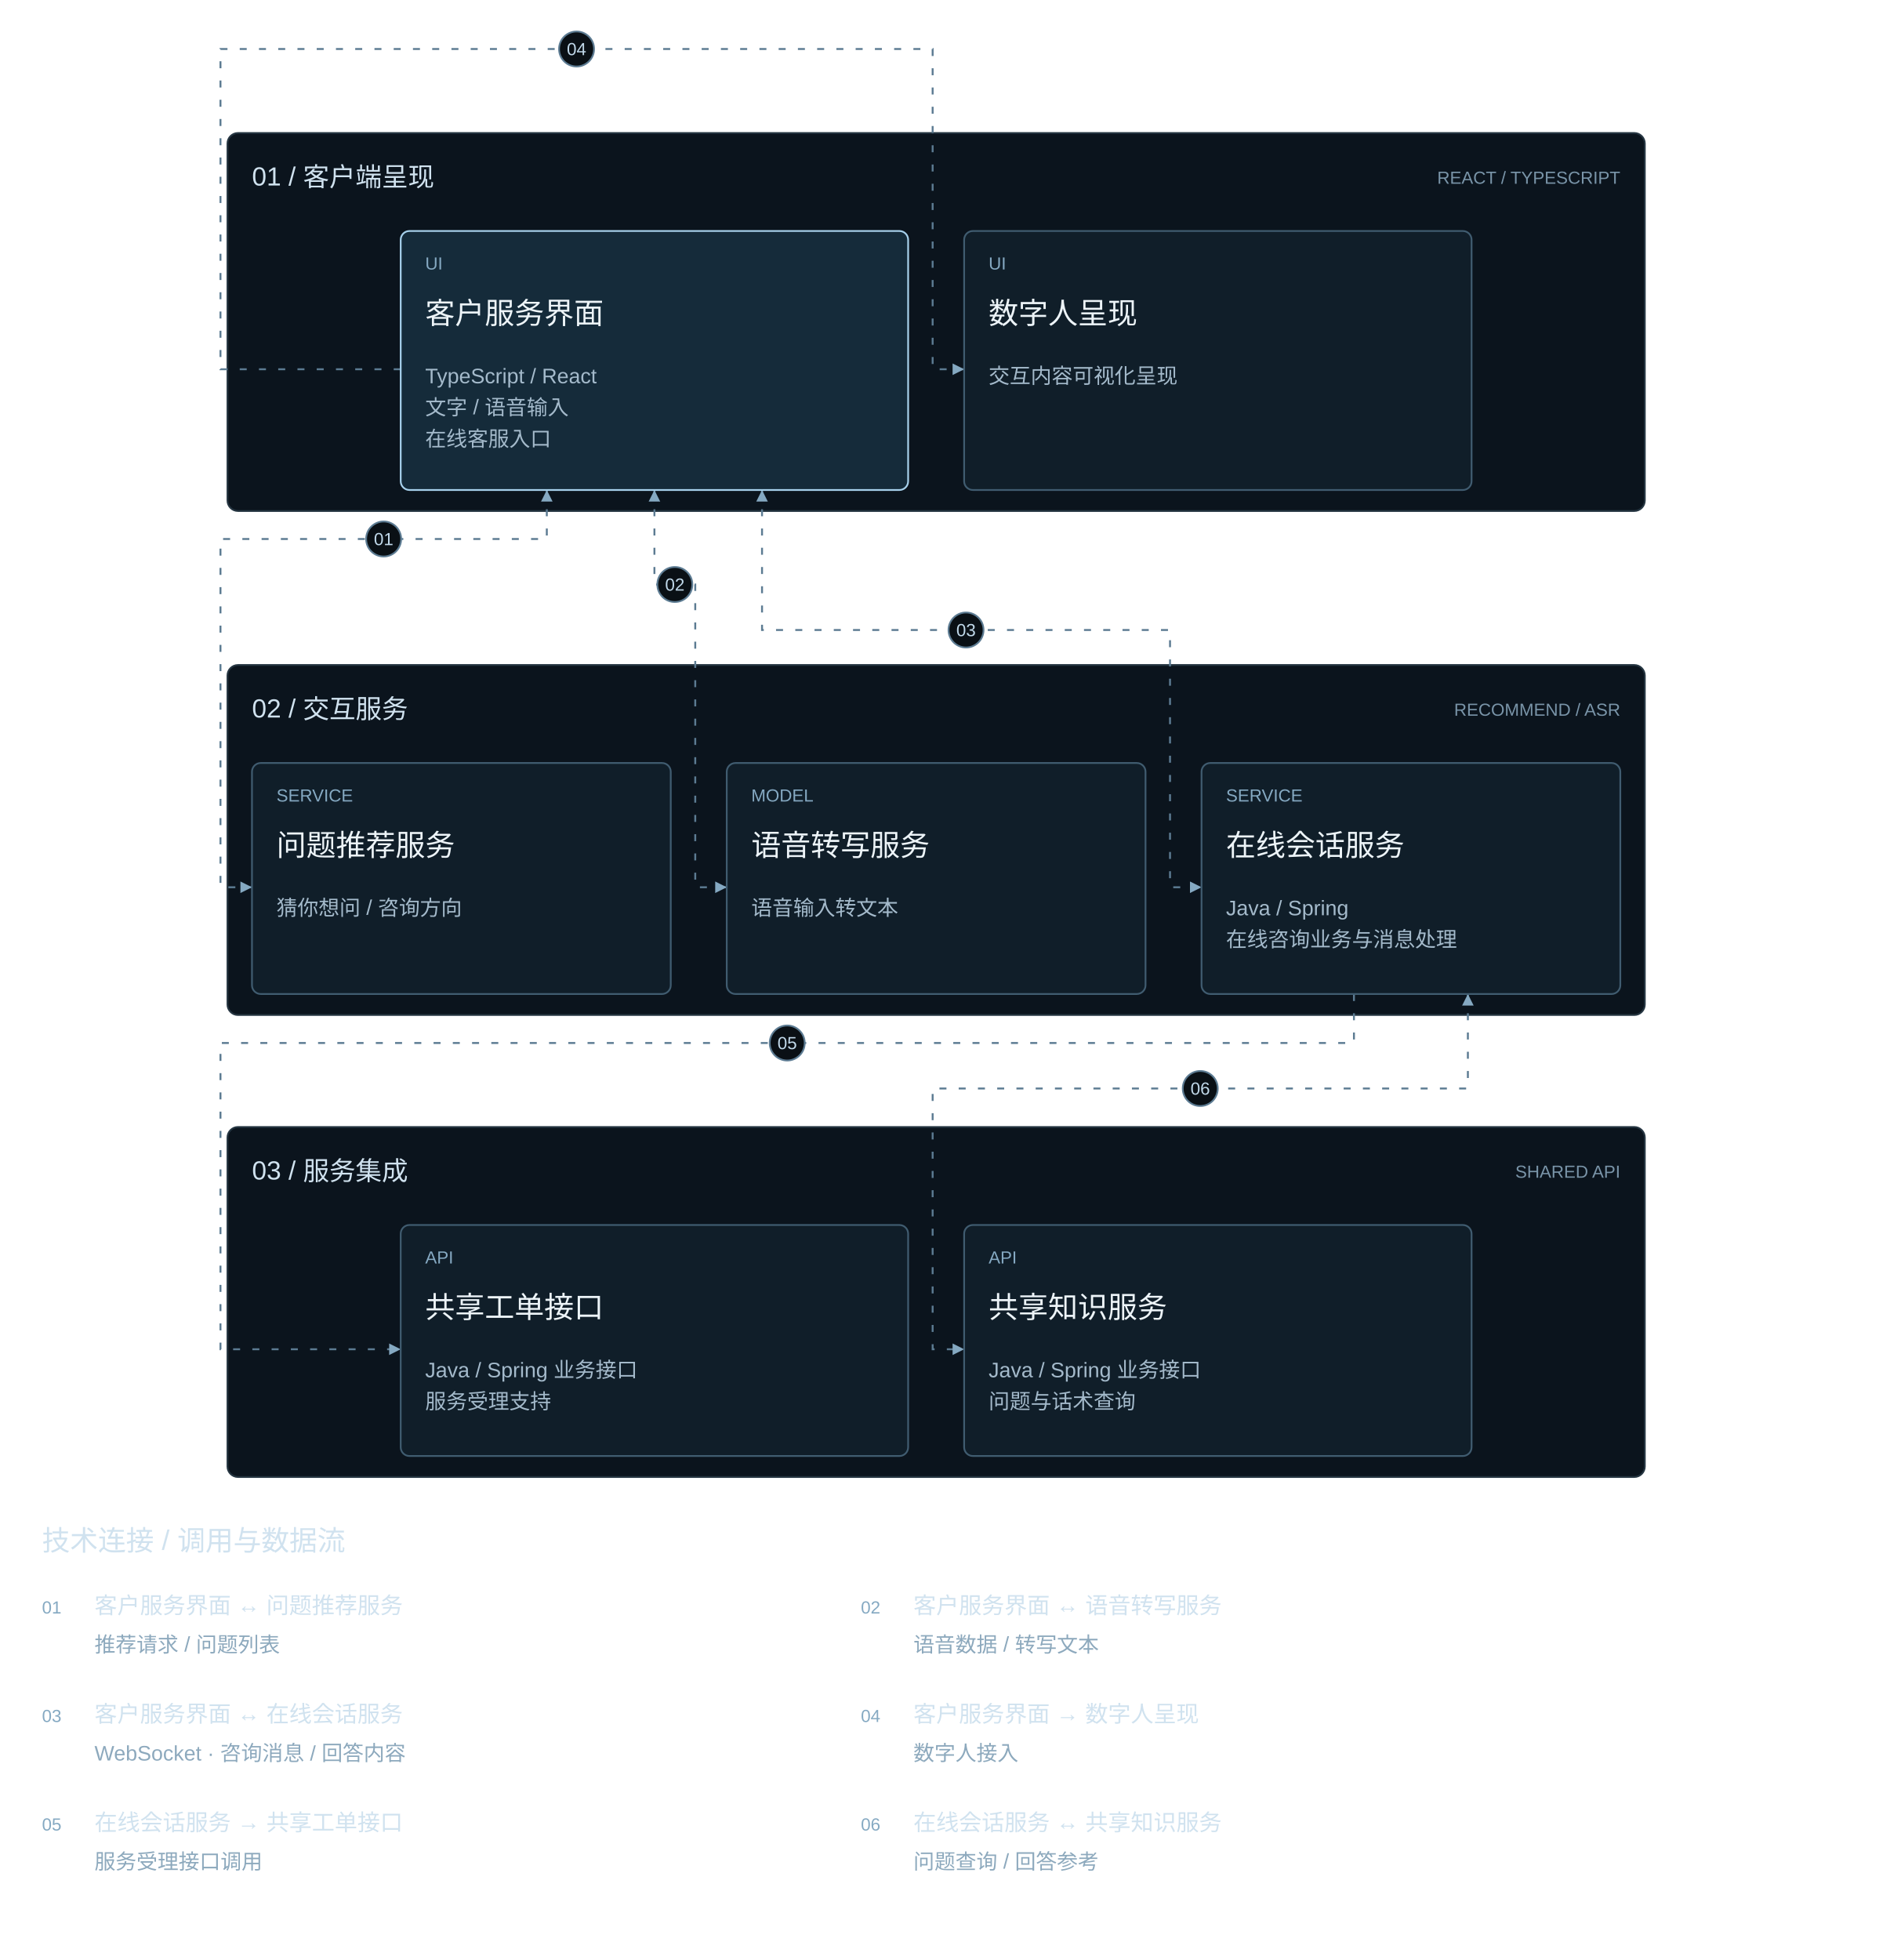
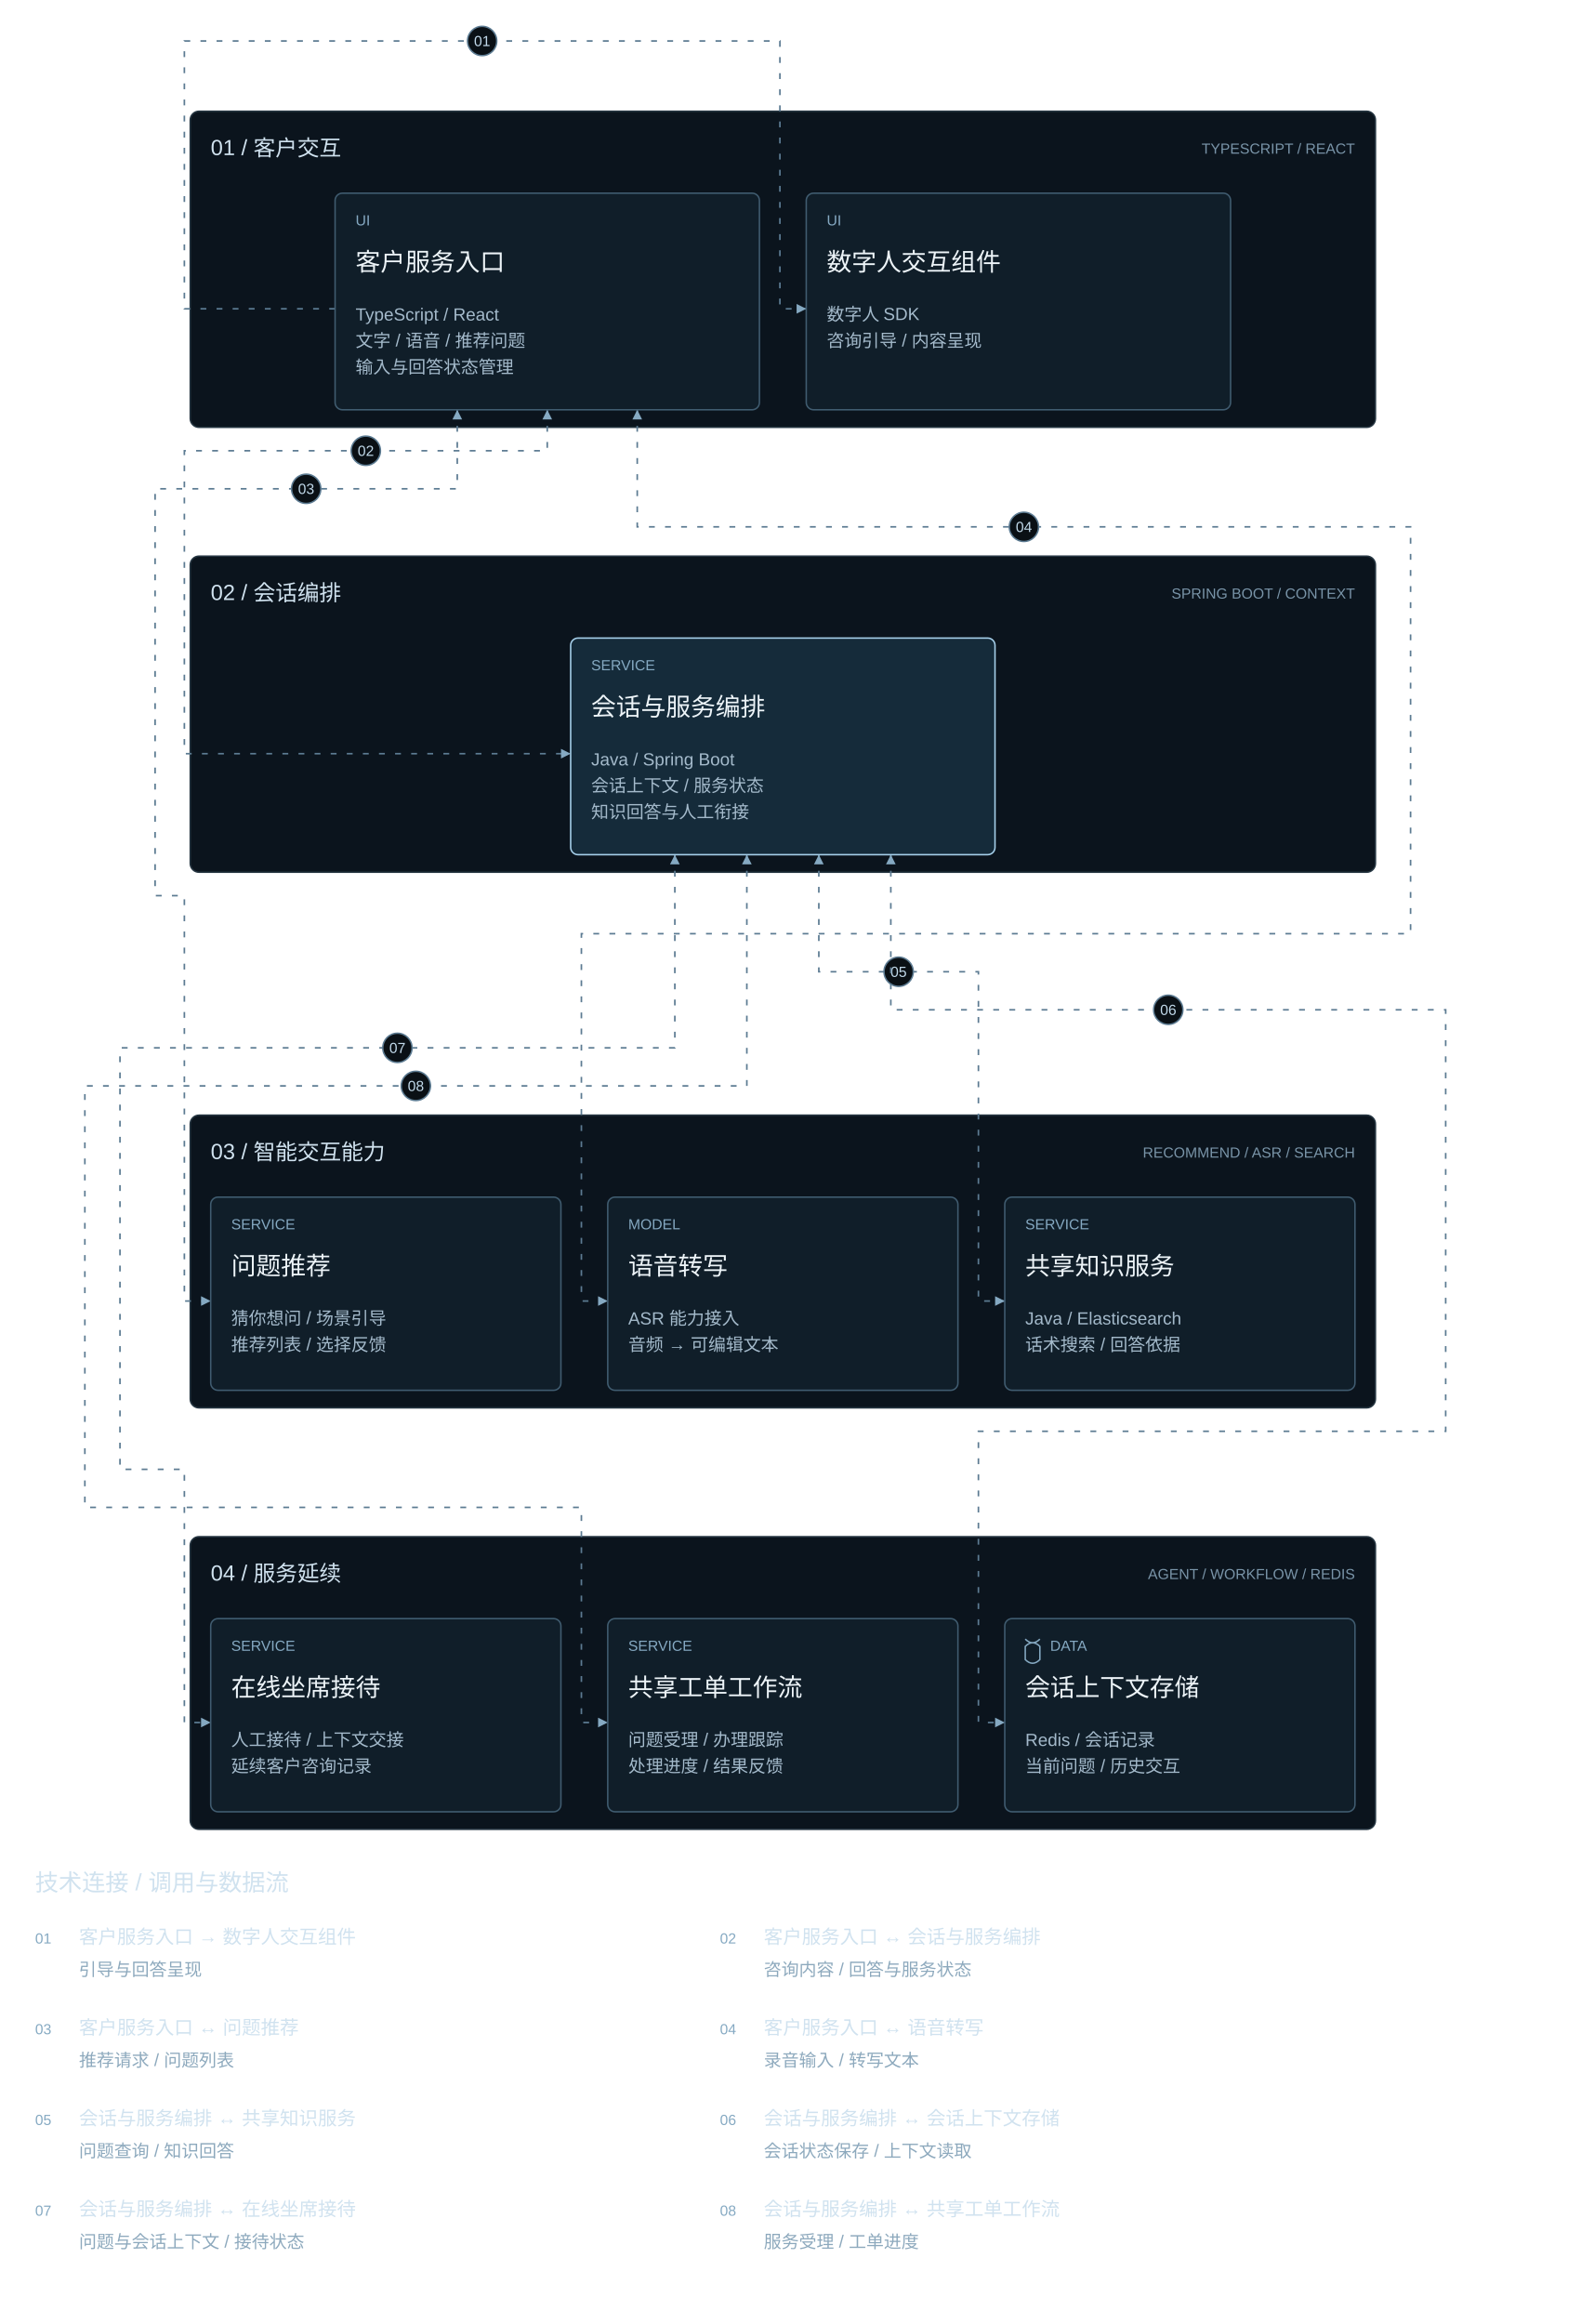
- <svg xmlns="http://www.w3.org/2000/svg" width="1080" height="1120" viewBox="0 0 1080 1120" preserveAspectRatio="xMidYMin meet" role="img" aria-labelledby="title-customer-service-digital-human" aria-describedby="desc-customer-service-digital-human" style="font-family:Arial,'PingFang SC','Microsoft YaHei',sans-serif;background:#0a1015">
+ <svg xmlns="http://www.w3.org/2000/svg" width="1080" height="1588" viewBox="0 0 1080 1588" preserveAspectRatio="xMidYMin meet" role="img" aria-labelledby="title-customer-service-digital-human" aria-describedby="desc-customer-service-digital-human" style="font-family:Arial,'PingFang SC','Microsoft YaHei',sans-serif;background:#0a1015">
  <style>.architecture-packet{pointer-events:none}svg[data-motion="paused"] .architecture-packet{visibility:hidden}@media(prefers-reduced-motion:reduce){.architecture-packet{display:none}}</style>
  <defs>
    <marker id="arrow-customer-service-digital-human" viewBox="0 0 10 10" refX="10" refY="5" markerWidth="6" markerHeight="6" orient="auto-start-reverse">
      <path d="M0 0 L10 5 L0 10" fill="#85a9c2" />
    </marker>
  </defs>
-   <g data-layer="ui">
+   <g data-layer="entry">
    <rect x="130" y="76" width="810" height="216" rx="6" fill="#0b141d" stroke="#253541" />
    <text x="144" y="106" fill="#d0e2ef" font-size="15" text-anchor="start">
-       <tspan x="144" dy="0">01 / 客户端呈现</tspan>
+       <tspan x="144" dy="0">01 / 客户交互</tspan>
    </text>
    <text x="926" y="105" fill="#7994a8" font-size="10" text-anchor="end">
-       <tspan x="926" dy="0">REACT / TYPESCRIPT</tspan>
-     </text>
-   </g>
-   <g data-layer="service">
-     <rect x="130" y="380" width="810" height="200" rx="6" fill="#0b141d" stroke="#253541" />
+       <tspan x="926" dy="0">TYPESCRIPT / REACT</tspan>
+     </text>
+   </g>
+   <g data-layer="session">
+     <rect x="130" y="380" width="810" height="216" rx="6" fill="#0b141d" stroke="#253541" />
    <text x="144" y="410" fill="#d0e2ef" font-size="15" text-anchor="start">
-       <tspan x="144" dy="0">02 / 交互服务</tspan>
+       <tspan x="144" dy="0">02 / 会话编排</tspan>
    </text>
    <text x="926" y="409" fill="#7994a8" font-size="10" text-anchor="end">
-       <tspan x="926" dy="0">RECOMMEND / ASR</tspan>
-     </text>
-   </g>
-   <g data-layer="shared">
-     <rect x="130" y="644" width="810" height="200" rx="6" fill="#0b141d" stroke="#253541" />
-     <text x="144" y="674" fill="#d0e2ef" font-size="15" text-anchor="start">
-       <tspan x="144" dy="0">03 / 服务集成</tspan>
-     </text>
-     <text x="926" y="673" fill="#7994a8" font-size="10" text-anchor="end">
-       <tspan x="926" dy="0">SHARED API</tspan>
+       <tspan x="926" dy="0">SPRING BOOT / CONTEXT</tspan>
+     </text>
+   </g>
+   <g data-layer="intelligence">
+     <rect x="130" y="762" width="810" height="200" rx="6" fill="#0b141d" stroke="#253541" />
+     <text x="144" y="792" fill="#d0e2ef" font-size="15" text-anchor="start">
+       <tspan x="144" dy="0">03 / 智能交互能力</tspan>
+     </text>
+     <text x="926" y="791" fill="#7994a8" font-size="10" text-anchor="end">
+       <tspan x="926" dy="0">RECOMMEND / ASR / SEARCH</tspan>
+     </text>
+   </g>
+   <g data-layer="continuation">
+     <rect x="130" y="1050" width="810" height="200" rx="6" fill="#0b141d" stroke="#253541" />
+     <text x="144" y="1080" fill="#d0e2ef" font-size="15" text-anchor="start">
+       <tspan x="144" dy="0">04 / 服务延续</tspan>
+     </text>
+     <text x="926" y="1079" fill="#7994a8" font-size="10" text-anchor="end">
+       <tspan x="926" dy="0">AGENT / WORKFLOW / REDIS</tspan>
    </text>
  </g>
  <g data-edge="01" data-kind="call">
-     <path class="architecture-route" d="M312.5 280 V308 H126 V507 H144" fill="none" stroke="#5c7b92" stroke-width="1.1" stroke-dasharray="4 7" marker-start="url(#arrow-customer-service-digital-human)" marker-end="url(#arrow-customer-service-digital-human)" />
-     <g class="architecture-packet packet-support" data-direction="forward" data-distance="431.5" data-speed="100" aria-hidden="true" opacity="0">
-       <circle r="7" fill="#efc896" opacity=".1" />
-       <circle r="4.5" fill="#efc896" opacity=".16" />
-       <path d="M0 -3.5 L3.5 0 L0 3.5 L-3.5 0 Z" fill="#efc896" />
-       <animateMotion path="M312.5 280 V308 H126 V507 H144" keyPoints="0;1" keyTimes="0;1" calcMode="linear" dur="4.315s" begin="-0s" repeatCount="indefinite" />
-       <animate attributeName="opacity" values="0;.72;.72;0" keyTimes="0;.03;.97;1" calcMode="linear" dur="4.315s" begin="-0s" repeatCount="indefinite" />
-     </g>
-     <g class="architecture-packet packet-support" data-direction="reverse" data-distance="431.5" data-speed="100" aria-hidden="true" opacity="0">
-       <circle r="7" fill="#efc896" opacity=".1" />
-       <circle r="4.5" fill="#efc896" opacity=".16" />
-       <path d="M0 -3.5 L3.5 0 L0 3.5 L-3.5 0 Z" fill="#efc896" />
-       <animateMotion path="M312.5 280 V308 H126 V507 H144" keyPoints="1;0" keyTimes="0;1" calcMode="linear" dur="4.315s" begin="-2.158s" repeatCount="indefinite" />
-       <animate attributeName="opacity" values="0;.72;.72;0" keyTimes="0;.03;.97;1" calcMode="linear" dur="4.315s" begin="-2.158s" repeatCount="indefinite" />
-     </g>
-     <circle cx="219.25" cy="308" r="10" fill="#0a1015" stroke="#5c7b92" />
-     <text x="219.25" y="311.5" fill="#c1d9ea" font-size="10" text-anchor="middle">
-       <tspan x="219.25" dy="0">01</tspan>
-     </text>
-   </g>
-   <g data-edge="02" data-kind="call">
-     <path class="architecture-route" d="M374 280 V334 H397.333 V507 H415.333" fill="none" stroke="#5c7b92" stroke-width="1.1" stroke-dasharray="4 7" marker-start="url(#arrow-customer-service-digital-human)" marker-end="url(#arrow-customer-service-digital-human)" />
-     <g class="architecture-packet packet-support" data-direction="forward" data-distance="268.33333333333337" data-speed="100" aria-hidden="true" opacity="0">
-       <circle r="7" fill="#efc896" opacity=".1" />
-       <circle r="4.5" fill="#efc896" opacity=".16" />
-       <path d="M0 -3.5 L3.5 0 L0 3.5 L-3.5 0 Z" fill="#efc896" />
-       <animateMotion path="M374 280 V334 H397.333 V507 H415.333" keyPoints="0;1" keyTimes="0;1" calcMode="linear" dur="2.683s" begin="-1.025s" repeatCount="indefinite" />
-       <animate attributeName="opacity" values="0;.72;.72;0" keyTimes="0;.03;.97;1" calcMode="linear" dur="2.683s" begin="-1.025s" repeatCount="indefinite" />
-     </g>
-     <g class="architecture-packet packet-support" data-direction="reverse" data-distance="268.33333333333337" data-speed="100" aria-hidden="true" opacity="0">
-       <circle r="7" fill="#efc896" opacity=".1" />
-       <circle r="4.5" fill="#efc896" opacity=".16" />
-       <path d="M0 -3.5 L3.5 0 L0 3.5 L-3.5 0 Z" fill="#efc896" />
-       <animateMotion path="M374 280 V334 H397.333 V507 H415.333" keyPoints="1;0" keyTimes="0;1" calcMode="linear" dur="2.683s" begin="-2.367s" repeatCount="indefinite" />
-       <animate attributeName="opacity" values="0;.72;.72;0" keyTimes="0;.03;.97;1" calcMode="linear" dur="2.683s" begin="-2.367s" repeatCount="indefinite" />
-     </g>
-     <circle cx="385.667" cy="334" r="10" fill="#0a1015" stroke="#5c7b92" />
-     <text x="385.667" y="337.5" fill="#c1d9ea" font-size="10" text-anchor="middle">
-       <tspan x="385.667" dy="0">02</tspan>
-     </text>
-   </g>
-   <g data-edge="03" data-kind="call">
-     <path class="architecture-route" d="M435.5 280 V360 H668.667 V507 H686.667" fill="none" stroke="#5c7b92" stroke-width="1.1" stroke-dasharray="4 7" marker-start="url(#arrow-customer-service-digital-human)" marker-end="url(#arrow-customer-service-digital-human)" />
-     <g class="architecture-packet packet-support" data-direction="forward" data-distance="478.16666666666674" data-speed="100" aria-hidden="true" opacity="0">
-       <circle r="7" fill="#efc896" opacity=".1" />
-       <circle r="4.5" fill="#efc896" opacity=".16" />
-       <path d="M0 -3.5 L3.5 0 L0 3.5 L-3.5 0 Z" fill="#efc896" />
-       <animateMotion path="M435.5 280 V360 H668.667 V507 H686.667" keyPoints="0;1" keyTimes="0;1" calcMode="linear" dur="4.782s" begin="-3.653s" repeatCount="indefinite" />
-       <animate attributeName="opacity" values="0;.72;.72;0" keyTimes="0;.03;.97;1" calcMode="linear" dur="4.782s" begin="-3.653s" repeatCount="indefinite" />
-     </g>
-     <g class="architecture-packet packet-support" data-direction="reverse" data-distance="478.16666666666674" data-speed="100" aria-hidden="true" opacity="0">
-       <circle r="7" fill="#efc896" opacity=".1" />
-       <circle r="4.5" fill="#efc896" opacity=".16" />
-       <path d="M0 -3.5 L3.5 0 L0 3.5 L-3.5 0 Z" fill="#efc896" />
-       <animateMotion path="M435.5 280 V360 H668.667 V507 H686.667" keyPoints="1;0" keyTimes="0;1" calcMode="linear" dur="4.782s" begin="-1.262s" repeatCount="indefinite" />
-       <animate attributeName="opacity" values="0;.72;.72;0" keyTimes="0;.03;.97;1" calcMode="linear" dur="4.782s" begin="-1.262s" repeatCount="indefinite" />
-     </g>
-     <circle cx="552.083" cy="360" r="10" fill="#0a1015" stroke="#5c7b92" />
-     <text x="552.083" y="363.5" fill="#c1d9ea" font-size="10" text-anchor="middle">
-       <tspan x="552.083" dy="0">03</tspan>
-     </text>
-   </g>
-   <g data-edge="04" data-kind="call">
    <path class="architecture-route" d="M229 211 H126 V28 H533 V211 H551" fill="none" stroke="#5c7b92" stroke-width="1.1" stroke-dasharray="4 7" marker-end="url(#arrow-customer-service-digital-human)" />
    <g class="architecture-packet packet-support" data-direction="forward" data-distance="894" data-speed="100" aria-hidden="true" opacity="0">
      <circle r="7" fill="#efc896" opacity=".1" />
      <circle r="4.5" fill="#efc896" opacity=".16" />
      <path d="M0 -3.5 L3.5 0 L0 3.5 L-3.5 0 Z" fill="#efc896" />
-       <animateMotion path="M229 211 H126 V28 H533 V211 H551" keyPoints="0;1" keyTimes="0;1" calcMode="linear" dur="8.94s" begin="-1.304s" repeatCount="indefinite" />
-       <animate attributeName="opacity" values="0;.72;.72;0" keyTimes="0;.03;.97;1" calcMode="linear" dur="8.94s" begin="-1.304s" repeatCount="indefinite" />
+       <animateMotion path="M229 211 H126 V28 H533 V211 H551" keyPoints="0;1" keyTimes="0;1" calcMode="linear" dur="8.94s" begin="-0s" repeatCount="indefinite" />
+       <animate attributeName="opacity" values="0;.72;.72;0" keyTimes="0;.03;.97;1" calcMode="linear" dur="8.94s" begin="-0s" repeatCount="indefinite" />
    </g>
    <circle cx="329.5" cy="28" r="10" fill="#0a1015" stroke="#5c7b92" />
    <text x="329.5" y="31.5" fill="#c1d9ea" font-size="10" text-anchor="middle">
-       <tspan x="329.5" dy="0">04</tspan>
+       <tspan x="329.5" dy="0">01</tspan>
+     </text>
+   </g>
+   <g data-edge="02" data-kind="call">
+     <path class="architecture-route" d="M374 280 V308 H126 V515 H390" fill="none" stroke="#5c7b92" stroke-width="1.1" stroke-dasharray="4 7" marker-start="url(#arrow-customer-service-digital-human)" marker-end="url(#arrow-customer-service-digital-human)" />
+     <g class="architecture-packet packet-support" data-direction="forward" data-distance="747" data-speed="100" aria-hidden="true" opacity="0">
+       <circle r="7" fill="#efc896" opacity=".1" />
+       <circle r="4.5" fill="#efc896" opacity=".16" />
+       <path d="M0 -3.5 L3.5 0 L0 3.5 L-3.5 0 Z" fill="#efc896" />
+       <animateMotion path="M374 280 V308 H126 V515 H390" keyPoints="0;1" keyTimes="0;1" calcMode="linear" dur="7.47s" begin="-2.853s" repeatCount="indefinite" />
+       <animate attributeName="opacity" values="0;.72;.72;0" keyTimes="0;.03;.97;1" calcMode="linear" dur="7.47s" begin="-2.853s" repeatCount="indefinite" />
+     </g>
+     <g class="architecture-packet packet-support" data-direction="reverse" data-distance="747" data-speed="100" aria-hidden="true" opacity="0">
+       <circle r="7" fill="#efc896" opacity=".1" />
+       <circle r="4.5" fill="#efc896" opacity=".16" />
+       <path d="M0 -3.5 L3.5 0 L0 3.5 L-3.5 0 Z" fill="#efc896" />
+       <animateMotion path="M374 280 V308 H126 V515 H390" keyPoints="1;0" keyTimes="0;1" calcMode="linear" dur="7.47s" begin="-6.588s" repeatCount="indefinite" />
+       <animate attributeName="opacity" values="0;.72;.72;0" keyTimes="0;.03;.97;1" calcMode="linear" dur="7.47s" begin="-6.588s" repeatCount="indefinite" />
+     </g>
+     <circle cx="250" cy="308" r="10" fill="#0a1015" stroke="#5c7b92" />
+     <text x="250" y="311.5" fill="#c1d9ea" font-size="10" text-anchor="middle">
+       <tspan x="250" dy="0">02</tspan>
+     </text>
+   </g>
+   <g data-edge="03" data-kind="call">
+     <path class="architecture-route" d="M312.5 280 V334 H106 V612 H126 V889 H144" fill="none" stroke="#5c7b92" stroke-width="1.1" stroke-dasharray="4 7" marker-start="url(#arrow-customer-service-digital-human)" marker-end="url(#arrow-customer-service-digital-human)" />
+     <g class="architecture-packet packet-support" data-direction="forward" data-distance="853.5" data-speed="100" aria-hidden="true" opacity="0">
+       <circle r="7" fill="#efc896" opacity=".1" />
+       <circle r="4.5" fill="#efc896" opacity=".16" />
+       <path d="M0 -3.5 L3.5 0 L0 3.5 L-3.5 0 Z" fill="#efc896" />
+       <animateMotion path="M312.5 280 V334 H106 V612 H126 V889 H144" keyPoints="0;1" keyTimes="0;1" calcMode="linear" dur="8.535s" begin="-6.52s" repeatCount="indefinite" />
+       <animate attributeName="opacity" values="0;.72;.72;0" keyTimes="0;.03;.97;1" calcMode="linear" dur="8.535s" begin="-6.52s" repeatCount="indefinite" />
+     </g>
+     <g class="architecture-packet packet-support" data-direction="reverse" data-distance="853.5" data-speed="100" aria-hidden="true" opacity="0">
+       <circle r="7" fill="#efc896" opacity=".1" />
+       <circle r="4.5" fill="#efc896" opacity=".16" />
+       <path d="M0 -3.5 L3.5 0 L0 3.5 L-3.5 0 Z" fill="#efc896" />
+       <animateMotion path="M312.5 280 V334 H106 V612 H126 V889 H144" keyPoints="1;0" keyTimes="0;1" calcMode="linear" dur="8.535s" begin="-2.253s" repeatCount="indefinite" />
+       <animate attributeName="opacity" values="0;.72;.72;0" keyTimes="0;.03;.97;1" calcMode="linear" dur="8.535s" begin="-2.253s" repeatCount="indefinite" />
+     </g>
+     <circle cx="209.25" cy="334" r="10" fill="#0a1015" stroke="#5c7b92" />
+     <text x="209.25" y="337.5" fill="#c1d9ea" font-size="10" text-anchor="middle">
+       <tspan x="209.25" dy="0">03</tspan>
+     </text>
+   </g>
+   <g data-edge="04" data-kind="call">
+     <path class="architecture-route" d="M435.5 280 V360 H964 V638 H397.333 V889 H415.333" fill="none" stroke="#5c7b92" stroke-width="1.1" stroke-dasharray="4 7" marker-start="url(#arrow-customer-service-digital-human)" marker-end="url(#arrow-customer-service-digital-human)" />
+     <g class="architecture-packet packet-support" data-direction="forward" data-distance="1722.1666666666665" data-speed="100" aria-hidden="true" opacity="0">
+       <circle r="7" fill="#efc896" opacity=".1" />
+       <circle r="4.5" fill="#efc896" opacity=".16" />
+       <path d="M0 -3.5 L3.5 0 L0 3.5 L-3.5 0 Z" fill="#efc896" />
+       <animateMotion path="M435.5 280 V360 H964 V638 H397.333 V889 H415.333" keyPoints="0;1" keyTimes="0;1" calcMode="linear" dur="17.222s" begin="-2.513s" repeatCount="indefinite" />
+       <animate attributeName="opacity" values="0;.72;.72;0" keyTimes="0;.03;.97;1" calcMode="linear" dur="17.222s" begin="-2.513s" repeatCount="indefinite" />
+     </g>
+     <g class="architecture-packet packet-support" data-direction="reverse" data-distance="1722.1666666666665" data-speed="100" aria-hidden="true" opacity="0">
+       <circle r="7" fill="#efc896" opacity=".1" />
+       <circle r="4.5" fill="#efc896" opacity=".16" />
+       <path d="M0 -3.5 L3.5 0 L0 3.5 L-3.5 0 Z" fill="#efc896" />
+       <animateMotion path="M435.5 280 V360 H964 V638 H397.333 V889 H415.333" keyPoints="1;0" keyTimes="0;1" calcMode="linear" dur="17.222s" begin="-11.123s" repeatCount="indefinite" />
+       <animate attributeName="opacity" values="0;.72;.72;0" keyTimes="0;.03;.97;1" calcMode="linear" dur="17.222s" begin="-11.123s" repeatCount="indefinite" />
+     </g>
+     <circle cx="699.75" cy="360" r="10" fill="#0a1015" stroke="#5c7b92" />
+     <text x="699.75" y="363.5" fill="#c1d9ea" font-size="10" text-anchor="middle">
+       <tspan x="699.75" dy="0">04</tspan>
    </text>
  </g>
  <g data-edge="05" data-kind="call">
-     <path class="architecture-route" d="M773.778 568 V596 H126 V771 H229" fill="none" stroke="#5c7b92" stroke-width="1.1" stroke-dasharray="4 7" marker-end="url(#arrow-customer-service-digital-human)" />
-     <g class="architecture-packet packet-support" data-direction="forward" data-distance="953.7777777777778" data-speed="100" aria-hidden="true" opacity="0">
-       <circle r="7" fill="#efc896" opacity=".1" />
-       <circle r="4.5" fill="#efc896" opacity=".16" />
-       <path d="M0 -3.5 L3.5 0 L0 3.5 L-3.5 0 Z" fill="#efc896" />
-       <animateMotion path="M773.778 568 V596 H126 V771 H229" keyPoints="0;1" keyTimes="0;1" calcMode="linear" dur="9.538s" begin="-5.035s" repeatCount="indefinite" />
-       <animate attributeName="opacity" values="0;.72;.72;0" keyTimes="0;.03;.97;1" calcMode="linear" dur="9.538s" begin="-5.035s" repeatCount="indefinite" />
-     </g>
-     <circle cx="449.889" cy="596" r="10" fill="#0a1015" stroke="#5c7b92" />
-     <text x="449.889" y="599.5" fill="#c1d9ea" font-size="10" text-anchor="middle">
-       <tspan x="449.889" dy="0">05</tspan>
+     <path class="architecture-route" d="M559.6 584 V664 H668.667 V889 H686.667" fill="none" stroke="#5c7b92" stroke-width="1.1" stroke-dasharray="4 7" marker-start="url(#arrow-customer-service-digital-human)" marker-end="url(#arrow-customer-service-digital-human)" />
+     <g class="architecture-packet packet-support" data-direction="forward" data-distance="432.0666666666667" data-speed="100" aria-hidden="true" opacity="0">
+       <circle r="7" fill="#efc896" opacity=".1" />
+       <circle r="4.5" fill="#efc896" opacity=".16" />
+       <path d="M0 -3.5 L3.5 0 L0 3.5 L-3.5 0 Z" fill="#efc896" />
+       <animateMotion path="M559.6 584 V664 H668.667 V889 H686.667" keyPoints="0;1" keyTimes="0;1" calcMode="linear" dur="4.321s" begin="-2.281s" repeatCount="indefinite" />
+       <animate attributeName="opacity" values="0;.72;.72;0" keyTimes="0;.03;.97;1" calcMode="linear" dur="4.321s" begin="-2.281s" repeatCount="indefinite" />
+     </g>
+     <g class="architecture-packet packet-support" data-direction="reverse" data-distance="432.0666666666667" data-speed="100" aria-hidden="true" opacity="0">
+       <circle r="7" fill="#efc896" opacity=".1" />
+       <circle r="4.5" fill="#efc896" opacity=".16" />
+       <path d="M0 -3.5 L3.5 0 L0 3.5 L-3.5 0 Z" fill="#efc896" />
+       <animateMotion path="M559.6 584 V664 H668.667 V889 H686.667" keyPoints="1;0" keyTimes="0;1" calcMode="linear" dur="4.321s" begin="-0.12s" repeatCount="indefinite" />
+       <animate attributeName="opacity" values="0;.72;.72;0" keyTimes="0;.03;.97;1" calcMode="linear" dur="4.321s" begin="-0.12s" repeatCount="indefinite" />
+     </g>
+     <circle cx="614.133" cy="664" r="10" fill="#0a1015" stroke="#5c7b92" />
+     <text x="614.133" y="667.5" fill="#c1d9ea" font-size="10" text-anchor="middle">
+       <tspan x="614.133" dy="0">05</tspan>
    </text>
  </g>
  <g data-edge="06" data-kind="call">
-     <path class="architecture-route" d="M838.889 568 V622 H533 V771 H551" fill="none" stroke="#5c7b92" stroke-width="1.1" stroke-dasharray="4 7" marker-start="url(#arrow-customer-service-digital-human)" marker-end="url(#arrow-customer-service-digital-human)" />
-     <g class="architecture-packet packet-support" data-direction="forward" data-distance="526.8888888888889" data-speed="100" aria-hidden="true" opacity="0">
-       <circle r="7" fill="#efc896" opacity=".1" />
-       <circle r="4.5" fill="#efc896" opacity=".16" />
-       <path d="M0 -3.5 L3.5 0 L0 3.5 L-3.5 0 Z" fill="#efc896" />
-       <animateMotion path="M838.889 568 V622 H533 V771 H551" keyPoints="0;1" keyTimes="0;1" calcMode="linear" dur="5.269s" begin="-4.794s" repeatCount="indefinite" />
-       <animate attributeName="opacity" values="0;.72;.72;0" keyTimes="0;.03;.97;1" calcMode="linear" dur="5.269s" begin="-4.794s" repeatCount="indefinite" />
-     </g>
-     <g class="architecture-packet packet-support" data-direction="reverse" data-distance="526.8888888888889" data-speed="100" aria-hidden="true" opacity="0">
-       <circle r="7" fill="#efc896" opacity=".1" />
-       <circle r="4.5" fill="#efc896" opacity=".16" />
-       <path d="M0 -3.5 L3.5 0 L0 3.5 L-3.5 0 Z" fill="#efc896" />
-       <animateMotion path="M838.889 568 V622 H533 V771 H551" keyPoints="1;0" keyTimes="0;1" calcMode="linear" dur="5.269s" begin="-2.159s" repeatCount="indefinite" />
-       <animate attributeName="opacity" values="0;.72;.72;0" keyTimes="0;.03;.97;1" calcMode="linear" dur="5.269s" begin="-2.159s" repeatCount="indefinite" />
-     </g>
-     <circle cx="685.944" cy="622" r="10" fill="#0a1015" stroke="#5c7b92" />
-     <text x="685.944" y="625.5" fill="#c1d9ea" font-size="10" text-anchor="middle">
-       <tspan x="685.944" dy="0">06</tspan>
+     <path class="architecture-route" d="M608.8 584 V690 H988 V978 H668.667 V1177 H686.667" fill="none" stroke="#5c7b92" stroke-width="1.1" stroke-dasharray="4 7" marker-start="url(#arrow-customer-service-digital-human)" marker-end="url(#arrow-customer-service-digital-human)" />
+     <g class="architecture-packet packet-support" data-direction="forward" data-distance="1309.5333333333333" data-speed="100" aria-hidden="true" opacity="0">
+       <circle r="7" fill="#efc896" opacity=".1" />
+       <circle r="4.5" fill="#efc896" opacity=".16" />
+       <path d="M0 -3.5 L3.5 0 L0 3.5 L-3.5 0 Z" fill="#efc896" />
+       <animateMotion path="M608.8 584 V690 H988 V978 H668.667 V1177 H686.667" keyPoints="0;1" keyTimes="0;1" calcMode="linear" dur="13.095s" begin="-11.915s" repeatCount="indefinite" />
+       <animate attributeName="opacity" values="0;.72;.72;0" keyTimes="0;.03;.97;1" calcMode="linear" dur="13.095s" begin="-11.915s" repeatCount="indefinite" />
+     </g>
+     <g class="architecture-packet packet-support" data-direction="reverse" data-distance="1309.5333333333333" data-speed="100" aria-hidden="true" opacity="0">
+       <circle r="7" fill="#efc896" opacity=".1" />
+       <circle r="4.5" fill="#efc896" opacity=".16" />
+       <path d="M0 -3.5 L3.5 0 L0 3.5 L-3.5 0 Z" fill="#efc896" />
+       <animateMotion path="M608.8 584 V690 H988 V978 H668.667 V1177 H686.667" keyPoints="1;0" keyTimes="0;1" calcMode="linear" dur="13.095s" begin="-5.367s" repeatCount="indefinite" />
+       <animate attributeName="opacity" values="0;.72;.72;0" keyTimes="0;.03;.97;1" calcMode="linear" dur="13.095s" begin="-5.367s" repeatCount="indefinite" />
+     </g>
+     <circle cx="798.4" cy="690" r="10" fill="#0a1015" stroke="#5c7b92" />
+     <text x="798.4" y="693.5" fill="#c1d9ea" font-size="10" text-anchor="middle">
+       <tspan x="798.4" dy="0">06</tspan>
+     </text>
+   </g>
+   <g data-edge="07" data-kind="call">
+     <path class="architecture-route" d="M461.2 584 V716 H82 V1004 H126 V1177 H144" fill="none" stroke="#5c7b92" stroke-width="1.1" stroke-dasharray="4 7" marker-start="url(#arrow-customer-service-digital-human)" marker-end="url(#arrow-customer-service-digital-human)" />
+     <g class="architecture-packet packet-support" data-direction="forward" data-distance="1034.2" data-speed="100" aria-hidden="true" opacity="0">
+       <circle r="7" fill="#efc896" opacity=".1" />
+       <circle r="4.5" fill="#efc896" opacity=".16" />
+       <path d="M0 -3.5 L3.5 0 L0 3.5 L-3.5 0 Z" fill="#efc896" />
+       <animateMotion path="M461.2 584 V716 H82 V1004 H126 V1177 H144" keyPoints="0;1" keyTimes="0;1" calcMode="linear" dur="10.342s" begin="-3.018s" repeatCount="indefinite" />
+       <animate attributeName="opacity" values="0;.72;.72;0" keyTimes="0;.03;.97;1" calcMode="linear" dur="10.342s" begin="-3.018s" repeatCount="indefinite" />
+     </g>
+     <g class="architecture-packet packet-support" data-direction="reverse" data-distance="1034.2" data-speed="100" aria-hidden="true" opacity="0">
+       <circle r="7" fill="#efc896" opacity=".1" />
+       <circle r="4.5" fill="#efc896" opacity=".16" />
+       <path d="M0 -3.5 L3.5 0 L0 3.5 L-3.5 0 Z" fill="#efc896" />
+       <animateMotion path="M461.2 584 V716 H82 V1004 H126 V1177 H144" keyPoints="1;0" keyTimes="0;1" calcMode="linear" dur="10.342s" begin="-8.189s" repeatCount="indefinite" />
+       <animate attributeName="opacity" values="0;.72;.72;0" keyTimes="0;.03;.97;1" calcMode="linear" dur="10.342s" begin="-8.189s" repeatCount="indefinite" />
+     </g>
+     <circle cx="271.6" cy="716" r="10" fill="#0a1015" stroke="#5c7b92" />
+     <text x="271.6" y="719.5" fill="#c1d9ea" font-size="10" text-anchor="middle">
+       <tspan x="271.6" dy="0">07</tspan>
+     </text>
+   </g>
+   <g data-edge="08" data-kind="call">
+     <path class="architecture-route" d="M510.4 584 V742 H58 V1030 H397.333 V1177 H415.333" fill="none" stroke="#5c7b92" stroke-width="1.1" stroke-dasharray="4 7" marker-start="url(#arrow-customer-service-digital-human)" marker-end="url(#arrow-customer-service-digital-human)" />
+     <g class="architecture-packet packet-support" data-direction="forward" data-distance="1402.7333333333333" data-speed="100" aria-hidden="true" opacity="0">
+       <circle r="7" fill="#efc896" opacity=".1" />
+       <circle r="4.5" fill="#efc896" opacity=".16" />
+       <path d="M0 -3.5 L3.5 0 L0 3.5 L-3.5 0 Z" fill="#efc896" />
+       <animateMotion path="M510.4 584 V742 H58 V1030 H397.333 V1177 H415.333" keyPoints="0;1" keyTimes="0;1" calcMode="linear" dur="14.027s" begin="-9.451s" repeatCount="indefinite" />
+       <animate attributeName="opacity" values="0;.72;.72;0" keyTimes="0;.03;.97;1" calcMode="linear" dur="14.027s" begin="-9.451s" repeatCount="indefinite" />
+     </g>
+     <g class="architecture-packet packet-support" data-direction="reverse" data-distance="1402.7333333333333" data-speed="100" aria-hidden="true" opacity="0">
+       <circle r="7" fill="#efc896" opacity=".1" />
+       <circle r="4.5" fill="#efc896" opacity=".16" />
+       <path d="M0 -3.5 L3.5 0 L0 3.5 L-3.5 0 Z" fill="#efc896" />
+       <animateMotion path="M510.4 584 V742 H58 V1030 H397.333 V1177 H415.333" keyPoints="1;0" keyTimes="0;1" calcMode="linear" dur="14.027s" begin="-2.437s" repeatCount="indefinite" />
+       <animate attributeName="opacity" values="0;.72;.72;0" keyTimes="0;.03;.97;1" calcMode="linear" dur="14.027s" begin="-2.437s" repeatCount="indefinite" />
+     </g>
+     <circle cx="284.2" cy="742" r="10" fill="#0a1015" stroke="#5c7b92" />
+     <text x="284.2" y="745.5" fill="#c1d9ea" font-size="10" text-anchor="middle">
+       <tspan x="284.2" dy="0">08</tspan>
    </text>
  </g>
  <g data-node="client">
-     <rect x="229" y="132" width="290" height="148" rx="5" fill="#152b3a" stroke="#a6d0eb" />
+     <rect x="229" y="132" width="290" height="148" rx="5" fill="#101e29" stroke="#405c70" />
    <text x="243" y="154" fill="#85a9c2" font-size="10" text-anchor="start">
      <tspan x="243" dy="0">UI</tspan>
    </text>
    <text x="243" y="185" fill="#edf4f8" font-size="17" text-anchor="start">
-       <tspan x="243" dy="0">客户服务界面</tspan>
+       <tspan x="243" dy="0">客户服务入口</tspan>
    </text>
    <text x="243" y="219" fill="#a4bacb" font-size="12" text-anchor="start">
      <tspan x="243" dy="0">TypeScript / React</tspan>
-       <tspan x="243" dy="18">文字 / 语音输入</tspan>
-       <tspan x="243" dy="18">在线客服入口</tspan>
+       <tspan x="243" dy="18">文字 / 语音 / 推荐问题</tspan>
+       <tspan x="243" dy="18">输入与回答状态管理</tspan>
    </text>
  </g>
  <g data-node="avatar">
    <rect x="551" y="132" width="290" height="148" rx="5" fill="#101e29" stroke="#405c70" />
    <text x="565" y="154" fill="#85a9c2" font-size="10" text-anchor="start">
      <tspan x="565" dy="0">UI</tspan>
    </text>
    <text x="565" y="185" fill="#edf4f8" font-size="17" text-anchor="start">
-       <tspan x="565" dy="0">数字人呈现</tspan>
+       <tspan x="565" dy="0">数字人交互组件</tspan>
    </text>
    <text x="565" y="219" fill="#a4bacb" font-size="12" text-anchor="start">
-       <tspan x="565" dy="0">交互内容可视化呈现</tspan>
+       <tspan x="565" dy="0">数字人 SDK</tspan>
+       <tspan x="565" dy="18">咨询引导 / 内容呈现</tspan>
+     </text>
+   </g>
+   <g data-node="session">
+     <rect x="390" y="436" width="290" height="148" rx="5" fill="#152b3a" stroke="#a6d0eb" />
+     <text x="404" y="458" fill="#85a9c2" font-size="10" text-anchor="start">
+       <tspan x="404" dy="0">SERVICE</tspan>
+     </text>
+     <text x="404" y="489" fill="#edf4f8" font-size="17" text-anchor="start">
+       <tspan x="404" dy="0">会话与服务编排</tspan>
+     </text>
+     <text x="404" y="523" fill="#a4bacb" font-size="12" text-anchor="start">
+       <tspan x="404" dy="0">Java / Spring Boot</tspan>
+       <tspan x="404" dy="18">会话上下文 / 服务状态</tspan>
+       <tspan x="404" dy="18">知识回答与人工衔接</tspan>
    </text>
  </g>
  <g data-node="recommend">
-     <rect x="144" y="436" width="239.333" height="132" rx="5" fill="#101e29" stroke="#405c70" />
-     <text x="158" y="458" fill="#85a9c2" font-size="10" text-anchor="start">
+     <rect x="144" y="818" width="239.333" height="132" rx="5" fill="#101e29" stroke="#405c70" />
+     <text x="158" y="840" fill="#85a9c2" font-size="10" text-anchor="start">
      <tspan x="158" dy="0">SERVICE</tspan>
    </text>
-     <text x="158" y="489" fill="#edf4f8" font-size="17" text-anchor="start">
-       <tspan x="158" dy="0">问题推荐服务</tspan>
-     </text>
-     <text x="158" y="523" fill="#a4bacb" font-size="12" text-anchor="start">
-       <tspan x="158" dy="0">猜你想问 / 咨询方向</tspan>
+     <text x="158" y="871" fill="#edf4f8" font-size="17" text-anchor="start">
+       <tspan x="158" dy="0">问题推荐</tspan>
+     </text>
+     <text x="158" y="905" fill="#a4bacb" font-size="12" text-anchor="start">
+       <tspan x="158" dy="0">猜你想问 / 场景引导</tspan>
+       <tspan x="158" dy="18">推荐列表 / 选择反馈</tspan>
    </text>
  </g>
  <g data-node="asr">
-     <rect x="415.333" y="436" width="239.333" height="132" rx="5" fill="#101e29" stroke="#405c70" />
-     <text x="429.333" y="458" fill="#85a9c2" font-size="10" text-anchor="start">
+     <rect x="415.333" y="818" width="239.333" height="132" rx="5" fill="#101e29" stroke="#405c70" />
+     <text x="429.333" y="840" fill="#85a9c2" font-size="10" text-anchor="start">
      <tspan x="429.333" dy="0">MODEL</tspan>
    </text>
-     <text x="429.333" y="489" fill="#edf4f8" font-size="17" text-anchor="start">
-       <tspan x="429.333" dy="0">语音转写服务</tspan>
-     </text>
-     <text x="429.333" y="523" fill="#a4bacb" font-size="12" text-anchor="start">
-       <tspan x="429.333" dy="0">语音输入转文本</tspan>
-     </text>
-   </g>
-   <g data-node="session">
-     <rect x="686.667" y="436" width="239.333" height="132" rx="5" fill="#101e29" stroke="#405c70" />
-     <text x="700.667" y="458" fill="#85a9c2" font-size="10" text-anchor="start">
+     <text x="429.333" y="871" fill="#edf4f8" font-size="17" text-anchor="start">
+       <tspan x="429.333" dy="0">语音转写</tspan>
+     </text>
+     <text x="429.333" y="905" fill="#a4bacb" font-size="12" text-anchor="start">
+       <tspan x="429.333" dy="0">ASR 能力接入</tspan>
+       <tspan x="429.333" dy="18">音频 → 可编辑文本</tspan>
+     </text>
+   </g>
+   <g data-node="knowledge">
+     <rect x="686.667" y="818" width="239.333" height="132" rx="5" fill="#101e29" stroke="#405c70" />
+     <text x="700.667" y="840" fill="#85a9c2" font-size="10" text-anchor="start">
      <tspan x="700.667" dy="0">SERVICE</tspan>
    </text>
-     <text x="700.667" y="489" fill="#edf4f8" font-size="17" text-anchor="start">
-       <tspan x="700.667" dy="0">在线会话服务</tspan>
-     </text>
-     <text x="700.667" y="523" fill="#a4bacb" font-size="12" text-anchor="start">
-       <tspan x="700.667" dy="0">Java / Spring</tspan>
-       <tspan x="700.667" dy="18">在线咨询业务与消息处理</tspan>
+     <text x="700.667" y="871" fill="#edf4f8" font-size="17" text-anchor="start">
+       <tspan x="700.667" dy="0">共享知识服务</tspan>
+     </text>
+     <text x="700.667" y="905" fill="#a4bacb" font-size="12" text-anchor="start">
+       <tspan x="700.667" dy="0">Java / Elasticsearch</tspan>
+       <tspan x="700.667" dy="18">话术搜索 / 回答依据</tspan>
+     </text>
+   </g>
+   <g data-node="agent">
+     <rect x="144" y="1106" width="239.333" height="132" rx="5" fill="#101e29" stroke="#405c70" />
+     <text x="158" y="1128" fill="#85a9c2" font-size="10" text-anchor="start">
+       <tspan x="158" dy="0">SERVICE</tspan>
+     </text>
+     <text x="158" y="1159" fill="#edf4f8" font-size="17" text-anchor="start">
+       <tspan x="158" dy="0">在线坐席接待</tspan>
+     </text>
+     <text x="158" y="1193" fill="#a4bacb" font-size="12" text-anchor="start">
+       <tspan x="158" dy="0">人工接待 / 上下文交接</tspan>
+       <tspan x="158" dy="18">延续客户咨询记录</tspan>
    </text>
  </g>
  <g data-node="ticket">
-     <rect x="229" y="700" width="290" height="132" rx="5" fill="#101e29" stroke="#405c70" />
-     <text x="243" y="722" fill="#85a9c2" font-size="10" text-anchor="start">
-       <tspan x="243" dy="0">API</tspan>
-     </text>
-     <text x="243" y="753" fill="#edf4f8" font-size="17" text-anchor="start">
-       <tspan x="243" dy="0">共享工单接口</tspan>
-     </text>
-     <text x="243" y="787" fill="#a4bacb" font-size="12" text-anchor="start">
-       <tspan x="243" dy="0">Java / Spring 业务接口</tspan>
-       <tspan x="243" dy="18">服务受理支持</tspan>
-     </text>
-   </g>
-   <g data-node="knowledge">
-     <rect x="551" y="700" width="290" height="132" rx="5" fill="#101e29" stroke="#405c70" />
-     <text x="565" y="722" fill="#85a9c2" font-size="10" text-anchor="start">
-       <tspan x="565" dy="0">API</tspan>
-     </text>
-     <text x="565" y="753" fill="#edf4f8" font-size="17" text-anchor="start">
-       <tspan x="565" dy="0">共享知识服务</tspan>
-     </text>
-     <text x="565" y="787" fill="#a4bacb" font-size="12" text-anchor="start">
-       <tspan x="565" dy="0">Java / Spring 业务接口</tspan>
-       <tspan x="565" dy="18">问题与话术查询</tspan>
-     </text>
-   </g>
-   <text x="24" y="886" fill="#d0e2ef" font-size="16" text-anchor="start">
+     <rect x="415.333" y="1106" width="239.333" height="132" rx="5" fill="#101e29" stroke="#405c70" />
+     <text x="429.333" y="1128" fill="#85a9c2" font-size="10" text-anchor="start">
+       <tspan x="429.333" dy="0">SERVICE</tspan>
+     </text>
+     <text x="429.333" y="1159" fill="#edf4f8" font-size="17" text-anchor="start">
+       <tspan x="429.333" dy="0">共享工单工作流</tspan>
+     </text>
+     <text x="429.333" y="1193" fill="#a4bacb" font-size="12" text-anchor="start">
+       <tspan x="429.333" dy="0">问题受理 / 办理跟踪</tspan>
+       <tspan x="429.333" dy="18">处理进度 / 结果反馈</tspan>
+     </text>
+   </g>
+   <g data-node="context">
+     <rect x="686.667" y="1106" width="239.333" height="132" rx="5" fill="#101e29" stroke="#405c70" />
+     <path d="M700.667 1125 q5 -5 10 0 v9 q-5 5 -10 0 z m0 -5 q5 5 10 0" fill="none" stroke="#85a9c2" />
+     <text x="717.667" y="1128" fill="#85a9c2" font-size="10" text-anchor="start">
+       <tspan x="717.667" dy="0">DATA</tspan>
+     </text>
+     <text x="700.667" y="1159" fill="#edf4f8" font-size="17" text-anchor="start">
+       <tspan x="700.667" dy="0">会话上下文存储</tspan>
+     </text>
+     <text x="700.667" y="1193" fill="#a4bacb" font-size="12" text-anchor="start">
+       <tspan x="700.667" dy="0">Redis / 会话记录</tspan>
+       <tspan x="700.667" dy="18">当前问题 / 历史交互</tspan>
+     </text>
+   </g>
+   <text x="24" y="1292" fill="#d0e2ef" font-size="16" text-anchor="start">
    <tspan x="24" dy="0">技术连接 / 调用与数据流</tspan>
  </text>
-   <text x="24" y="922" fill="#85a9c2" font-size="10" text-anchor="start">
+   <text x="24" y="1328" fill="#85a9c2" font-size="10" text-anchor="start">
    <tspan x="24" dy="0">01</tspan>
  </text>
-   <text x="54" y="922" fill="#d0e2ef" font-size="13" text-anchor="start">
-     <tspan x="54" dy="0">客户服务界面 ↔ 问题推荐服务</tspan>
-   </text>
-   <text x="54" y="944" fill="#8da9bd" font-size="12" text-anchor="start">
+   <text x="54" y="1328" fill="#d0e2ef" font-size="13" text-anchor="start">
+     <tspan x="54" dy="0">客户服务入口 → 数字人交互组件</tspan>
+   </text>
+   <text x="54" y="1350" fill="#8da9bd" font-size="12" text-anchor="start">
+     <tspan x="54" dy="0">引导与回答呈现</tspan>
+   </text>
+   <text x="492" y="1328" fill="#85a9c2" font-size="10" text-anchor="start">
+     <tspan x="492" dy="0">02</tspan>
+   </text>
+   <text x="522" y="1328" fill="#d0e2ef" font-size="13" text-anchor="start">
+     <tspan x="522" dy="0">客户服务入口 ↔ 会话与服务编排</tspan>
+   </text>
+   <text x="522" y="1350" fill="#8da9bd" font-size="12" text-anchor="start">
+     <tspan x="522" dy="0">咨询内容 / 回答与服务状态</tspan>
+   </text>
+   <text x="24" y="1390" fill="#85a9c2" font-size="10" text-anchor="start">
+     <tspan x="24" dy="0">03</tspan>
+   </text>
+   <text x="54" y="1390" fill="#d0e2ef" font-size="13" text-anchor="start">
+     <tspan x="54" dy="0">客户服务入口 ↔ 问题推荐</tspan>
+   </text>
+   <text x="54" y="1412" fill="#8da9bd" font-size="12" text-anchor="start">
    <tspan x="54" dy="0">推荐请求 / 问题列表</tspan>
  </text>
-   <text x="492" y="922" fill="#85a9c2" font-size="10" text-anchor="start">
-     <tspan x="492" dy="0">02</tspan>
-   </text>
-   <text x="522" y="922" fill="#d0e2ef" font-size="13" text-anchor="start">
-     <tspan x="522" dy="0">客户服务界面 ↔ 语音转写服务</tspan>
-   </text>
-   <text x="522" y="944" fill="#8da9bd" font-size="12" text-anchor="start">
-     <tspan x="522" dy="0">语音数据 / 转写文本</tspan>
-   </text>
-   <text x="24" y="984" fill="#85a9c2" font-size="10" text-anchor="start">
-     <tspan x="24" dy="0">03</tspan>
-   </text>
-   <text x="54" y="984" fill="#d0e2ef" font-size="13" text-anchor="start">
-     <tspan x="54" dy="0">客户服务界面 ↔ 在线会话服务</tspan>
-   </text>
-   <text x="54" y="1006" fill="#8da9bd" font-size="12" text-anchor="start">
-     <tspan x="54" dy="0">WebSocket · 咨询消息 / 回答内容</tspan>
-   </text>
-   <text x="492" y="984" fill="#85a9c2" font-size="10" text-anchor="start">
+   <text x="492" y="1390" fill="#85a9c2" font-size="10" text-anchor="start">
    <tspan x="492" dy="0">04</tspan>
  </text>
-   <text x="522" y="984" fill="#d0e2ef" font-size="13" text-anchor="start">
-     <tspan x="522" dy="0">客户服务界面 → 数字人呈现</tspan>
-   </text>
-   <text x="522" y="1006" fill="#8da9bd" font-size="12" text-anchor="start">
-     <tspan x="522" dy="0">数字人接入</tspan>
-   </text>
-   <text x="24" y="1046" fill="#85a9c2" font-size="10" text-anchor="start">
+   <text x="522" y="1390" fill="#d0e2ef" font-size="13" text-anchor="start">
+     <tspan x="522" dy="0">客户服务入口 ↔ 语音转写</tspan>
+   </text>
+   <text x="522" y="1412" fill="#8da9bd" font-size="12" text-anchor="start">
+     <tspan x="522" dy="0">录音输入 / 转写文本</tspan>
+   </text>
+   <text x="24" y="1452" fill="#85a9c2" font-size="10" text-anchor="start">
    <tspan x="24" dy="0">05</tspan>
  </text>
-   <text x="54" y="1046" fill="#d0e2ef" font-size="13" text-anchor="start">
-     <tspan x="54" dy="0">在线会话服务 → 共享工单接口</tspan>
-   </text>
-   <text x="54" y="1068" fill="#8da9bd" font-size="12" text-anchor="start">
-     <tspan x="54" dy="0">服务受理接口调用</tspan>
-   </text>
-   <text x="492" y="1046" fill="#85a9c2" font-size="10" text-anchor="start">
+   <text x="54" y="1452" fill="#d0e2ef" font-size="13" text-anchor="start">
+     <tspan x="54" dy="0">会话与服务编排 ↔ 共享知识服务</tspan>
+   </text>
+   <text x="54" y="1474" fill="#8da9bd" font-size="12" text-anchor="start">
+     <tspan x="54" dy="0">问题查询 / 知识回答</tspan>
+   </text>
+   <text x="492" y="1452" fill="#85a9c2" font-size="10" text-anchor="start">
    <tspan x="492" dy="0">06</tspan>
  </text>
-   <text x="522" y="1046" fill="#d0e2ef" font-size="13" text-anchor="start">
-     <tspan x="522" dy="0">在线会话服务 ↔ 共享知识服务</tspan>
-   </text>
-   <text x="522" y="1068" fill="#8da9bd" font-size="12" text-anchor="start">
-     <tspan x="522" dy="0">问题查询 / 回答参考</tspan>
+   <text x="522" y="1452" fill="#d0e2ef" font-size="13" text-anchor="start">
+     <tspan x="522" dy="0">会话与服务编排 ↔ 会话上下文存储</tspan>
+   </text>
+   <text x="522" y="1474" fill="#8da9bd" font-size="12" text-anchor="start">
+     <tspan x="522" dy="0">会话状态保存 / 上下文读取</tspan>
+   </text>
+   <text x="24" y="1514" fill="#85a9c2" font-size="10" text-anchor="start">
+     <tspan x="24" dy="0">07</tspan>
+   </text>
+   <text x="54" y="1514" fill="#d0e2ef" font-size="13" text-anchor="start">
+     <tspan x="54" dy="0">会话与服务编排 ↔ 在线坐席接待</tspan>
+   </text>
+   <text x="54" y="1536" fill="#8da9bd" font-size="12" text-anchor="start">
+     <tspan x="54" dy="0">问题与会话上下文 / 接待状态</tspan>
+   </text>
+   <text x="492" y="1514" fill="#85a9c2" font-size="10" text-anchor="start">
+     <tspan x="492" dy="0">08</tspan>
+   </text>
+   <text x="522" y="1514" fill="#d0e2ef" font-size="13" text-anchor="start">
+     <tspan x="522" dy="0">会话与服务编排 ↔ 共享工单工作流</tspan>
+   </text>
+   <text x="522" y="1536" fill="#8da9bd" font-size="12" text-anchor="start">
+     <tspan x="522" dy="0">服务受理 / 工单进度</tspan>
  </text>
</svg>
